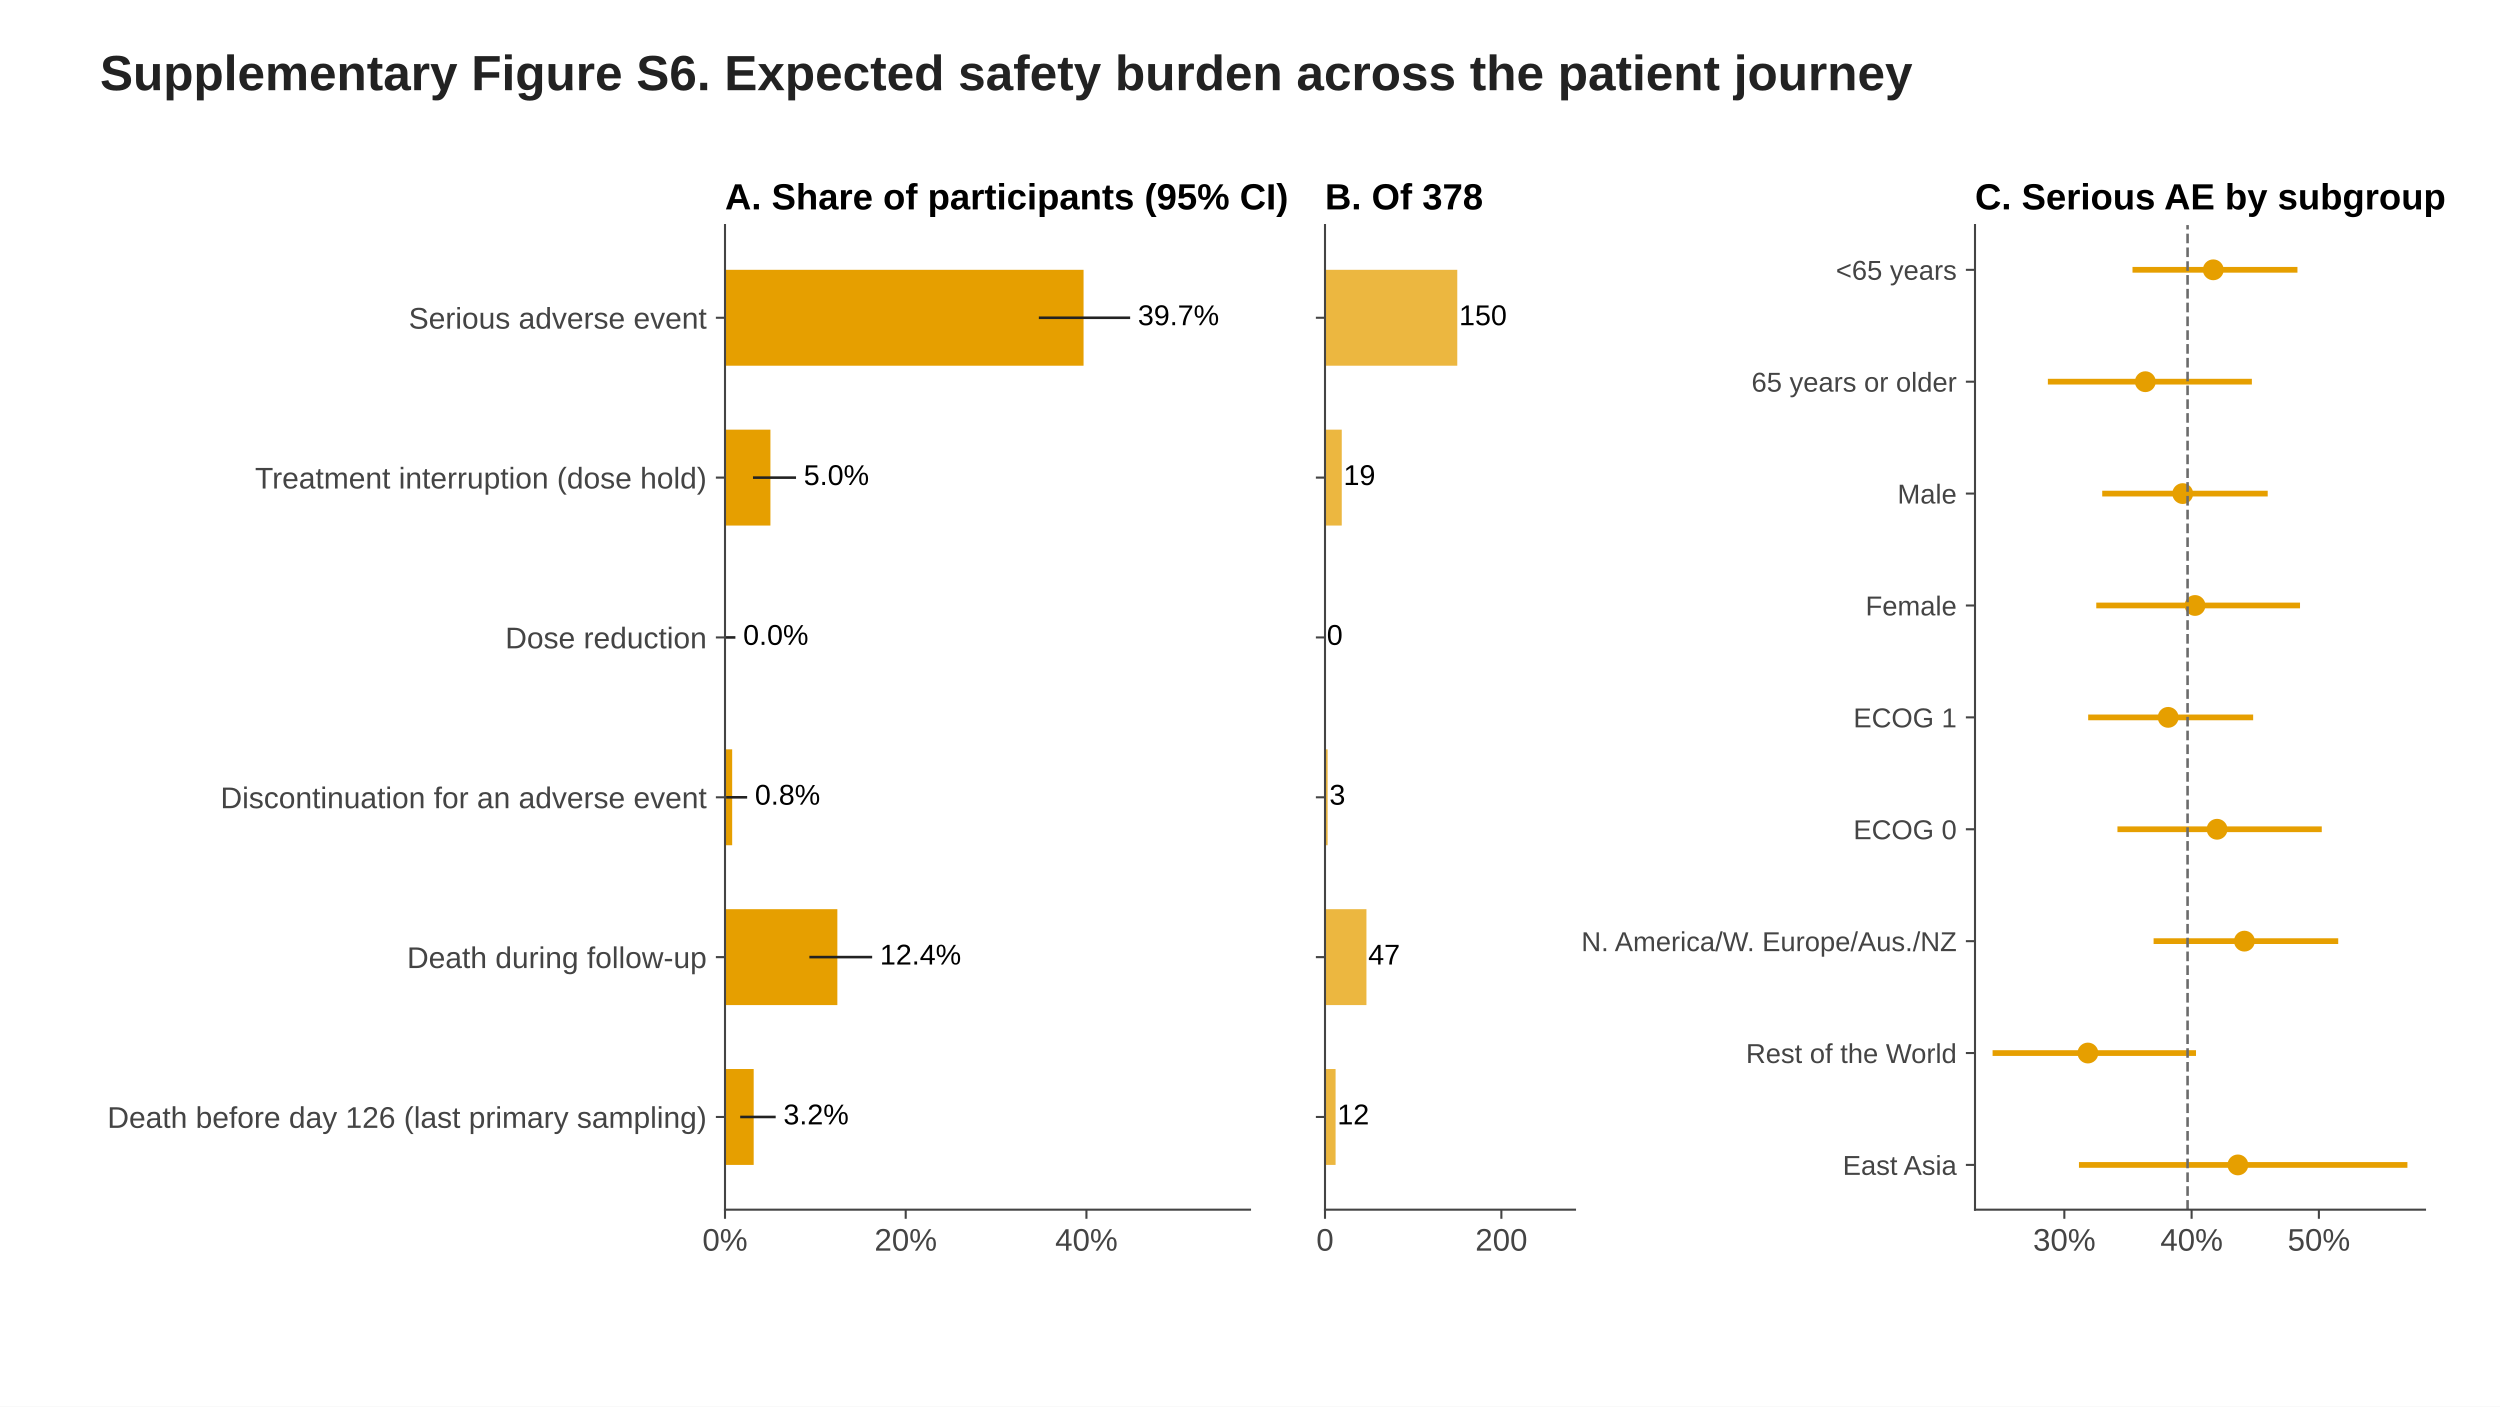
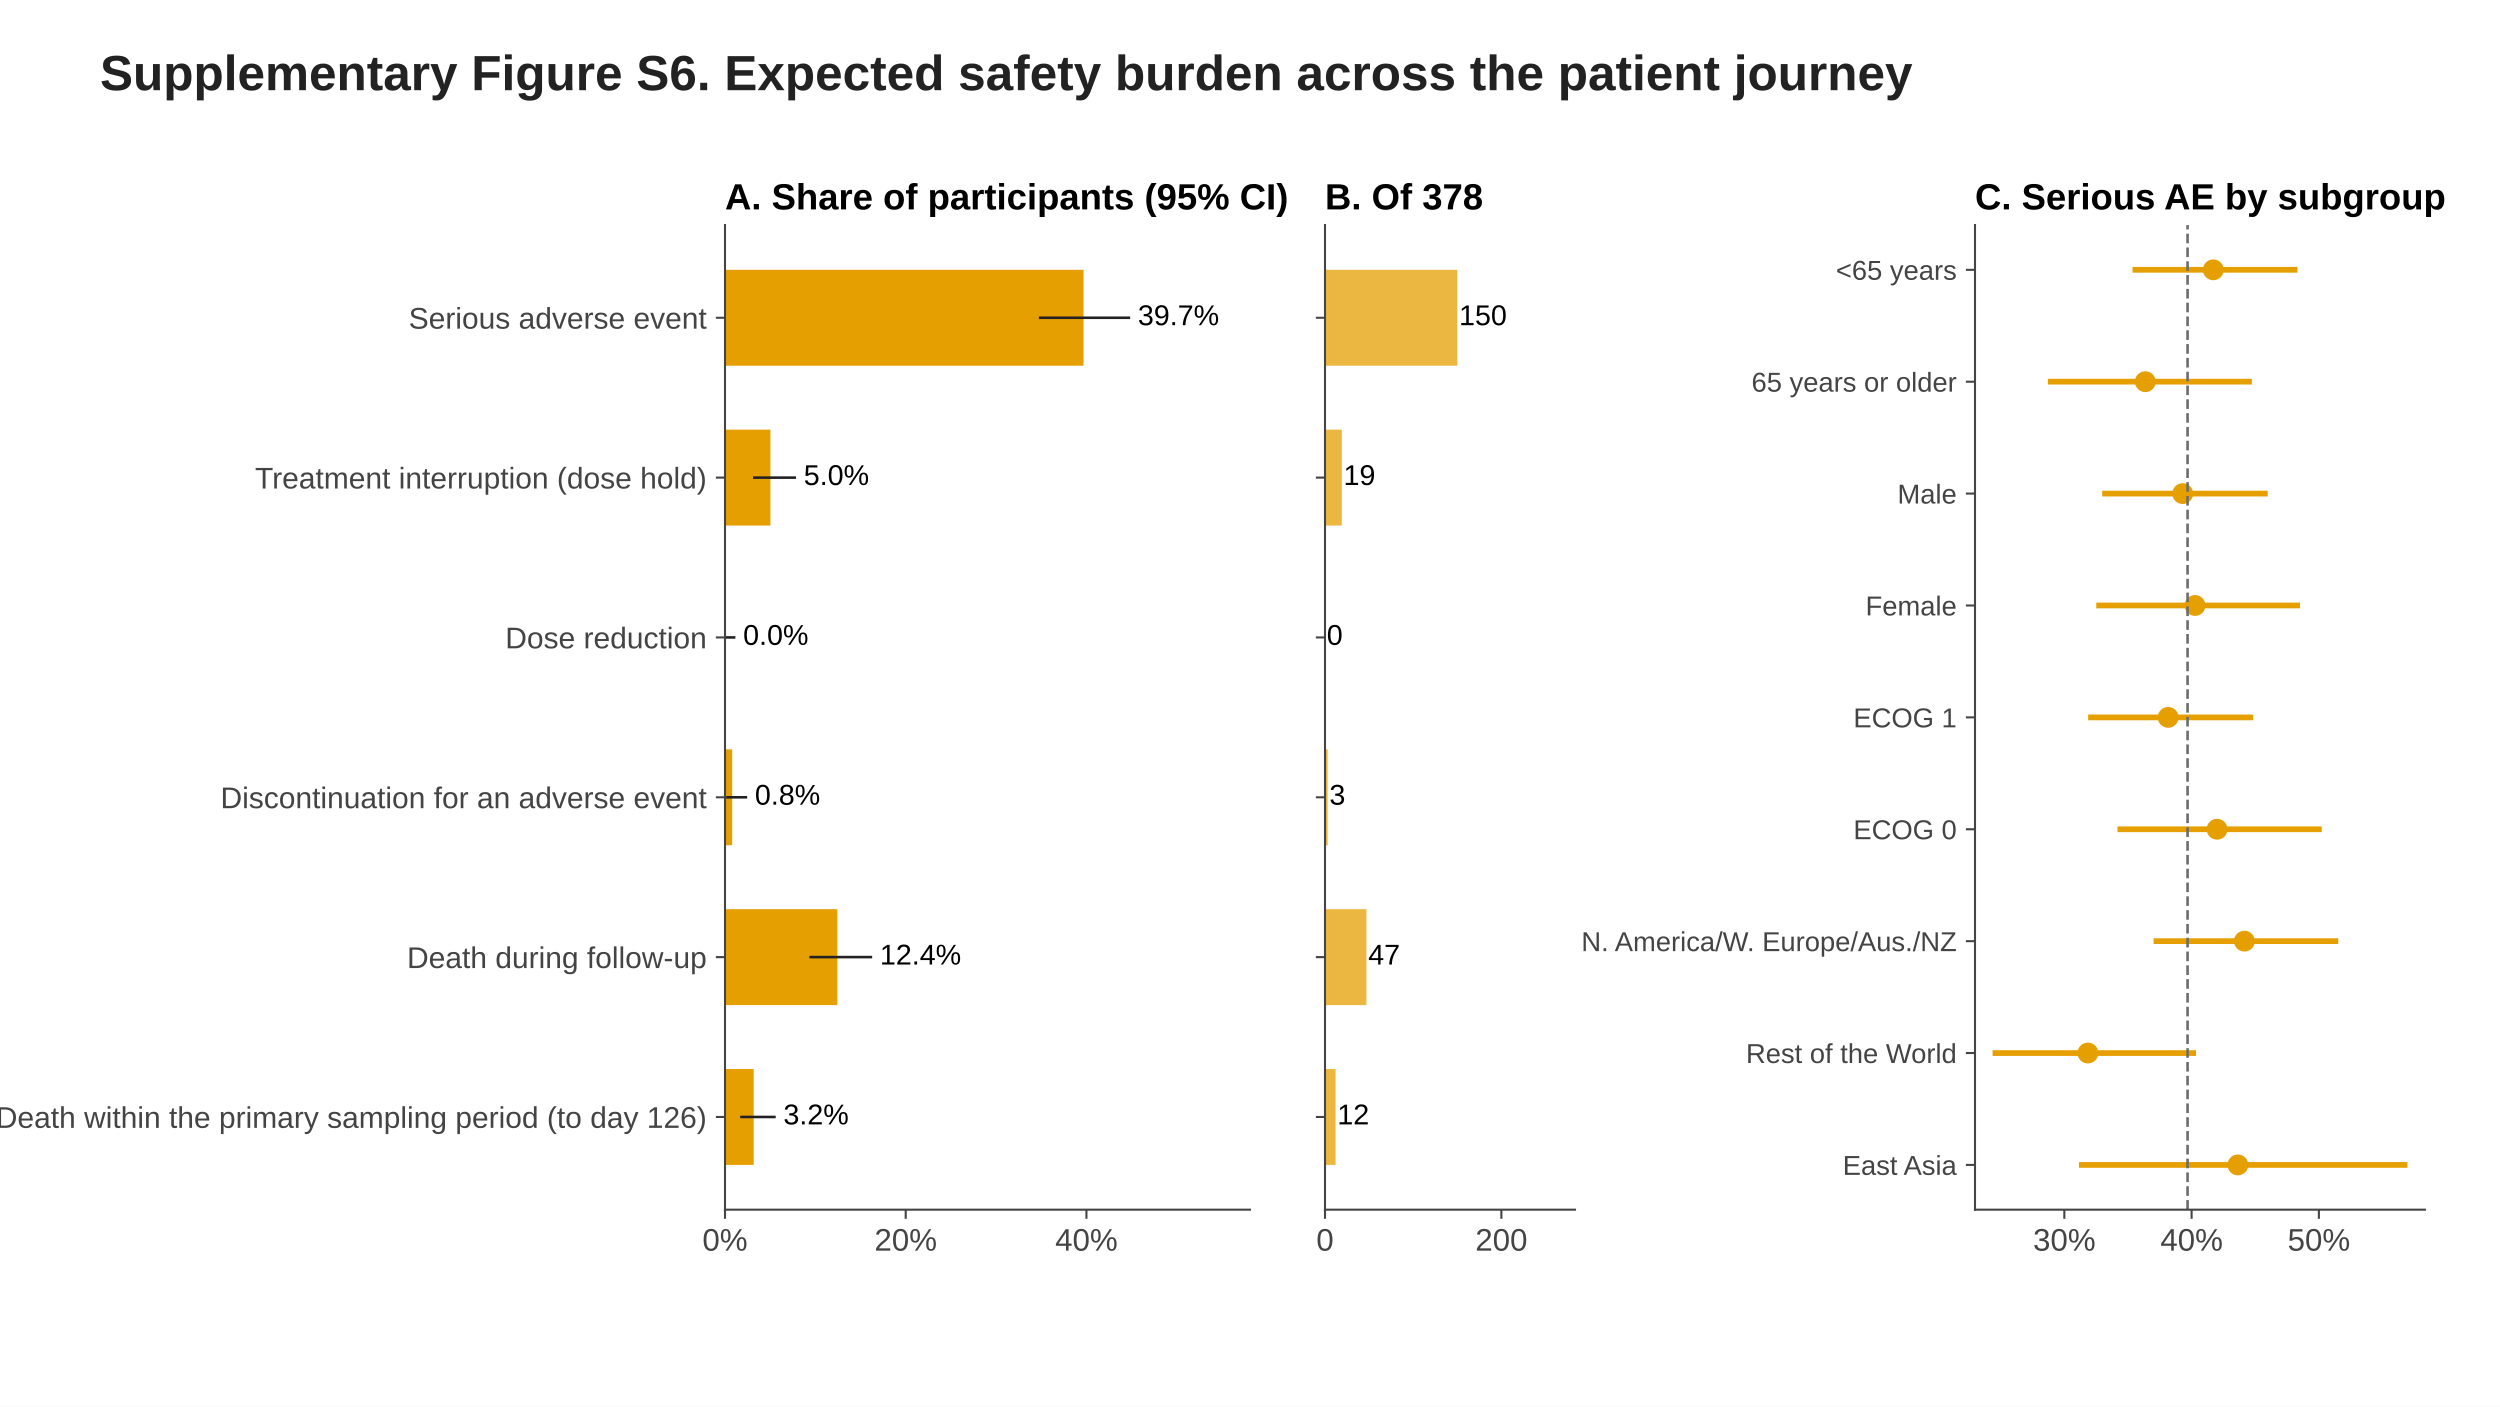
<svg xmlns="http://www.w3.org/2000/svg" xmlns:xlink="http://www.w3.org/1999/xlink" width="959.76pt" height="540pt" viewBox="0 0 959.76 540" version="1.1">
  <defs>
    <style type="text/css">*{stroke-linejoin: round; stroke-linecap: butt}</style>
  </defs>
  <g id="figure_1">
    <g id="patch_1">
      <path d="M 0 540  L 959.76 540  L 959.76 0  L 0 0  z " style="fill: #ffffff" />
    </g>
    <g id="axes_1">
      <g id="patch_2">
        <path d="M 278.33 464.4  L 479.88 464.4  L 479.88 86.4  L 278.33 86.4  z " style="fill: #ffffff" />
      </g>
      <g id="patch_3">
-         <path d="M 278.33 140.4  L 415.982 140.4  L 415.982 103.582  L 278.33 103.582  z " clip-path="url(#p94e3d75b12)" style="fill: #e69f00" />
+         <path d="M 278.33 140.4  L 415.982 140.4  L 415.982 103.582  L 278.33 103.582  z " clip-path="url(#pcc8d3af85e)" style="fill: #e69f00" />
      </g>
      <g id="patch_4">
-         <path d="M 278.33 201.764  L 295.766 201.764  L 295.766 164.945  L 278.33 164.945  z " clip-path="url(#p94e3d75b12)" style="fill: #e69f00" />
+         <path d="M 278.33 201.764  L 295.766 201.764  L 295.766 164.945  L 278.33 164.945  z " clip-path="url(#pcc8d3af85e)" style="fill: #e69f00" />
      </g>
      <g id="patch_5">
-         <path d="M 278.33 263.127  L 278.33 263.127  L 278.33 226.309  L 278.33 226.309  z " clip-path="url(#p94e3d75b12)" style="fill: #e69f00" />
+         <path d="M 278.33 263.127  L 278.33 263.127  L 278.33 226.309  L 278.33 226.309  z " clip-path="url(#pcc8d3af85e)" style="fill: #e69f00" />
      </g>
      <g id="patch_6">
-         <path d="M 278.33 324.491  L 281.083 324.491  L 281.083 287.673  L 278.33 287.673  z " clip-path="url(#p94e3d75b12)" style="fill: #e69f00" />
+         <path d="M 278.33 324.491  L 281.083 324.491  L 281.083 287.673  L 278.33 287.673  z " clip-path="url(#pcc8d3af85e)" style="fill: #e69f00" />
      </g>
      <g id="patch_7">
-         <path d="M 278.33 385.855  L 321.461 385.855  L 321.461 349.036  L 278.33 349.036  z " clip-path="url(#p94e3d75b12)" style="fill: #e69f00" />
+         <path d="M 278.33 385.855  L 321.461 385.855  L 321.461 349.036  L 278.33 349.036  z " clip-path="url(#pcc8d3af85e)" style="fill: #e69f00" />
      </g>
      <g id="patch_8">
-         <path d="M 278.33 447.218  L 289.343 447.218  L 289.343 410.4  L 278.33 410.4  z " clip-path="url(#p94e3d75b12)" style="fill: #e69f00" />
+         <path d="M 278.33 447.218  L 289.343 447.218  L 289.343 410.4  L 278.33 410.4  z " clip-path="url(#pcc8d3af85e)" style="fill: #e69f00" />
      </g>
      <g id="matplotlib.axis_1">
        <g id="xtick_1">
          <g id="line2d_1">
            <defs>
-               <path id="mf1a0fcfa02" d="M 0 0  L 0 3.5  " style="stroke: #444444; stroke-width: 0.8" />
+               <path id="mc520791485" d="M 0 0  L 0 3.5  " style="stroke: #444444; stroke-width: 0.8" />
            </defs>
            <g>
-               <use xlink:href="#mf1a0fcfa02" x="278.33" y="464.4" style="fill: #444444; stroke: #444444; stroke-width: 0.8" />
+               <use xlink:href="#mc520791485" x="278.33" y="464.4" style="fill: #444444; stroke: #444444; stroke-width: 0.8" />
            </g>
          </g>
          <g id="text_1">
            <text style="font-size: 12px; font-family: 'Arial'; text-anchor: middle; fill: #444444" x="278.33" y="480.136" transform="rotate(-0 278.3304 480.1363)">0%</text>
          </g>
        </g>
        <g id="xtick_2">
          <g id="line2d_2">
            <g>
-               <use xlink:href="#mf1a0fcfa02" x="347.707" y="464.4" style="fill: #444444; stroke: #444444; stroke-width: 0.8" />
+               <use xlink:href="#mc520791485" x="347.707" y="464.4" style="fill: #444444; stroke: #444444; stroke-width: 0.8" />
            </g>
          </g>
          <g id="text_2">
            <text style="font-size: 12px; font-family: 'Arial'; text-anchor: middle; fill: #444444" x="347.707" y="480.136" transform="rotate(-0 347.707 480.1363)">20%</text>
          </g>
        </g>
        <g id="xtick_3">
          <g id="line2d_3">
            <g>
-               <use xlink:href="#mf1a0fcfa02" x="417.084" y="464.4" style="fill: #444444; stroke: #444444; stroke-width: 0.8" />
+               <use xlink:href="#mc520791485" x="417.084" y="464.4" style="fill: #444444; stroke: #444444; stroke-width: 0.8" />
            </g>
          </g>
          <g id="text_3">
            <text style="font-size: 12px; font-family: 'Arial'; text-anchor: middle; fill: #444444" x="417.084" y="480.136" transform="rotate(-0 417.0836 480.1363)">40%</text>
          </g>
        </g>
      </g>
      <g id="matplotlib.axis_2">
        <g id="ytick_1">
          <g id="line2d_4">
            <defs>
-               <path id="m62e5e1433c" d="M 0 0  L -3.5 0  " style="stroke: #444444; stroke-width: 0.8" />
+               <path id="mee2ce6828b" d="M 0 0  L -3.5 0  " style="stroke: #444444; stroke-width: 0.8" />
            </defs>
            <g>
-               <use xlink:href="#m62e5e1433c" x="278.33" y="121.991" style="fill: #444444; stroke: #444444; stroke-width: 0.8" />
+               <use xlink:href="#mee2ce6828b" x="278.33" y="121.991" style="fill: #444444; stroke: #444444; stroke-width: 0.8" />
            </g>
          </g>
          <g id="text_4">
            <text style="font-size: 11.5px; font-family: 'Arial'; text-anchor: end; fill: #444444" x="271.33" y="126.177" transform="rotate(-0 271.3304 126.1771)">Serious adverse event</text>
          </g>
        </g>
        <g id="ytick_2">
          <g id="line2d_5">
            <g>
-               <use xlink:href="#m62e5e1433c" x="278.33" y="183.355" style="fill: #444444; stroke: #444444; stroke-width: 0.8" />
+               <use xlink:href="#mee2ce6828b" x="278.33" y="183.355" style="fill: #444444; stroke: #444444; stroke-width: 0.8" />
            </g>
          </g>
          <g id="text_5">
            <text style="font-size: 11.5px; font-family: 'Arial'; text-anchor: end; fill: #444444" x="271.33" y="187.541" transform="rotate(-0 271.3304 187.5407)">Treatment interruption (dose hold)</text>
          </g>
        </g>
        <g id="ytick_3">
          <g id="line2d_6">
            <g>
-               <use xlink:href="#m62e5e1433c" x="278.33" y="244.718" style="fill: #444444; stroke: #444444; stroke-width: 0.8" />
+               <use xlink:href="#mee2ce6828b" x="278.33" y="244.718" style="fill: #444444; stroke: #444444; stroke-width: 0.8" />
            </g>
          </g>
          <g id="text_6">
            <text style="font-size: 11.5px; font-family: 'Arial'; text-anchor: end; fill: #444444" x="271.33" y="248.904" transform="rotate(-0 271.3304 248.9043)">Dose reduction</text>
          </g>
        </g>
        <g id="ytick_4">
          <g id="line2d_7">
            <g>
-               <use xlink:href="#m62e5e1433c" x="278.33" y="306.082" style="fill: #444444; stroke: #444444; stroke-width: 0.8" />
+               <use xlink:href="#mee2ce6828b" x="278.33" y="306.082" style="fill: #444444; stroke: #444444; stroke-width: 0.8" />
            </g>
          </g>
          <g id="text_7">
            <text style="font-size: 11.5px; font-family: 'Arial'; text-anchor: end; fill: #444444" x="271.33" y="310.268" transform="rotate(-0 271.3304 310.268)">Discontinuation for an adverse event</text>
          </g>
        </g>
        <g id="ytick_5">
          <g id="line2d_8">
            <g>
-               <use xlink:href="#m62e5e1433c" x="278.33" y="367.445" style="fill: #444444; stroke: #444444; stroke-width: 0.8" />
+               <use xlink:href="#mee2ce6828b" x="278.33" y="367.445" style="fill: #444444; stroke: #444444; stroke-width: 0.8" />
            </g>
          </g>
          <g id="text_8">
            <text style="font-size: 11.5px; font-family: 'Arial'; text-anchor: end; fill: #444444" x="271.33" y="371.632" transform="rotate(-0 271.3304 371.6316)">Death during follow-up</text>
          </g>
        </g>
        <g id="ytick_6">
          <g id="line2d_9">
            <g>
-               <use xlink:href="#m62e5e1433c" x="278.33" y="428.809" style="fill: #444444; stroke: #444444; stroke-width: 0.8" />
+               <use xlink:href="#mee2ce6828b" x="278.33" y="428.809" style="fill: #444444; stroke: #444444; stroke-width: 0.8" />
            </g>
          </g>
          <g id="text_9">
-             <text style="font-size: 11.5px; font-family: 'Arial'; text-anchor: end; fill: #444444" x="271.33" y="432.995" transform="rotate(-0 271.3304 432.9952)">Death before day 126 (last primary sampling)</text>
+             <text style="font-size: 11.5px; font-family: 'Arial'; text-anchor: end; fill: #444444" x="271.33" y="432.995" transform="rotate(-0 271.3304 432.9952)">Death within the primary sampling period (to day 126)</text>
          </g>
        </g>
      </g>
      <g id="line2d_10">
-         <path d="M 399.316 121.991  L 433.369 121.991  " clip-path="url(#p94e3d75b12)" style="fill: none; stroke: #222222; stroke-linecap: square" />
+         <path d="M 399.316 121.991  L 433.369 121.991  " clip-path="url(#pcc8d3af85e)" style="fill: none; stroke: #222222; stroke-linecap: square" />
      </g>
      <g id="line2d_11">
-         <path d="M 289.573 183.355  L 305.098 183.355  " clip-path="url(#p94e3d75b12)" style="fill: none; stroke: #222222; stroke-linecap: square" />
+         <path d="M 289.573 183.355  L 305.098 183.355  " clip-path="url(#pcc8d3af85e)" style="fill: none; stroke: #222222; stroke-linecap: square" />
      </g>
      <g id="line2d_12">
-         <path d="M 278.33 244.718  L 281.82 244.718  " clip-path="url(#p94e3d75b12)" style="fill: none; stroke: #222222; stroke-linecap: square" />
+         <path d="M 278.33 244.718  L 281.82 244.718  " clip-path="url(#pcc8d3af85e)" style="fill: none; stroke: #222222; stroke-linecap: square" />
      </g>
      <g id="line2d_13">
-         <path d="M 279.268 306.082  L 286.333 306.082  " clip-path="url(#p94e3d75b12)" style="fill: none; stroke: #222222; stroke-linecap: square" />
+         <path d="M 279.268 306.082  L 286.333 306.082  " clip-path="url(#pcc8d3af85e)" style="fill: none; stroke: #222222; stroke-linecap: square" />
      </g>
      <g id="line2d_14">
-         <path d="M 311.217 367.445  L 334.328 367.445  " clip-path="url(#p94e3d75b12)" style="fill: none; stroke: #222222; stroke-linecap: square" />
+         <path d="M 311.217 367.445  L 334.328 367.445  " clip-path="url(#pcc8d3af85e)" style="fill: none; stroke: #222222; stroke-linecap: square" />
      </g>
      <g id="line2d_15">
-         <path d="M 284.662 428.809  L 297.292 428.809  " clip-path="url(#p94e3d75b12)" style="fill: none; stroke: #222222; stroke-linecap: square" />
+         <path d="M 284.662 428.809  L 297.292 428.809  " clip-path="url(#pcc8d3af85e)" style="fill: none; stroke: #222222; stroke-linecap: square" />
      </g>
      <g id="patch_9">
        <path d="M 278.33 464.4  L 278.33 86.4  " style="fill: none; stroke: #444444; stroke-width: 0.8; stroke-linejoin: miter; stroke-linecap: square" />
      </g>
      <g id="patch_10">
        <path d="M 278.33 464.4  L 479.88 464.4  " style="fill: none; stroke: #444444; stroke-width: 0.8; stroke-linejoin: miter; stroke-linecap: square" />
      </g>
      <g id="text_10">
        <text style="font-size: 11px; font-family: 'Arial'; text-anchor: start" x="436.837" y="124.838" transform="rotate(-0 436.8374 124.8376)">39.7%</text>
      </g>
      <g id="text_11">
        <text style="font-size: 11px; font-family: 'Arial'; text-anchor: start" x="308.567" y="186.201" transform="rotate(-0 308.567 186.2012)">5.0%</text>
      </g>
      <g id="text_12">
        <text style="font-size: 11px; font-family: 'Arial'; text-anchor: start" x="285.289" y="247.565" transform="rotate(-0 285.2891 247.5649)">0.0%</text>
      </g>
      <g id="text_13">
        <text style="font-size: 11px; font-family: 'Arial'; text-anchor: start" x="289.802" y="308.928" transform="rotate(-0 289.8023 308.9285)">0.8%</text>
      </g>
      <g id="text_14">
        <text style="font-size: 11px; font-family: 'Arial'; text-anchor: start" x="337.797" y="370.292" transform="rotate(-0 337.7965 370.2921)">12.4%</text>
      </g>
      <g id="text_15">
        <text style="font-size: 11px; font-family: 'Arial'; text-anchor: start" x="300.761" y="431.656" transform="rotate(-0 300.7607 431.6558)">3.2%</text>
      </g>
      <g id="text_16">
        <text style="font-weight: 700; font-size: 14px; font-family: 'Arial'; text-anchor: start" x="278.33" y="80.4" transform="rotate(-0 278.3304 80.4)">A. Share of participants (95% CI)</text>
      </g>
    </g>
    <g id="axes_2">
      <g id="patch_11">
        <path d="M 508.673 464.4  L 604.649 464.4  L 604.649 86.4  L 508.673 86.4  z " style="fill: #ffffff" />
      </g>
      <g id="patch_12">
-         <path d="M 508.673 140.4  L 559.454 140.4  L 559.454 103.582  L 508.673 103.582  z " clip-path="url(#padc4947fcf)" style="fill: #e69f00; opacity: 0.75" />
+         <path d="M 508.673 140.4  L 559.454 140.4  L 559.454 103.582  L 508.673 103.582  z " clip-path="url(#pb2fade9200)" style="fill: #e69f00; opacity: 0.75" />
      </g>
      <g id="patch_13">
-         <path d="M 508.673 201.764  L 515.105 201.764  L 515.105 164.945  L 508.673 164.945  z " clip-path="url(#padc4947fcf)" style="fill: #e69f00; opacity: 0.75" />
+         <path d="M 508.673 201.764  L 515.105 201.764  L 515.105 164.945  L 508.673 164.945  z " clip-path="url(#pb2fade9200)" style="fill: #e69f00; opacity: 0.75" />
      </g>
      <g id="patch_14">
-         <path d="M 508.673 263.127  L 508.673 263.127  L 508.673 226.309  L 508.673 226.309  z " clip-path="url(#padc4947fcf)" style="fill: #e69f00; opacity: 0.75" />
+         <path d="M 508.673 263.127  L 508.673 263.127  L 508.673 226.309  L 508.673 226.309  z " clip-path="url(#pb2fade9200)" style="fill: #e69f00; opacity: 0.75" />
      </g>
      <g id="patch_15">
-         <path d="M 508.673 324.491  L 509.688 324.491  L 509.688 287.673  L 508.673 287.673  z " clip-path="url(#padc4947fcf)" style="fill: #e69f00; opacity: 0.75" />
+         <path d="M 508.673 324.491  L 509.688 324.491  L 509.688 287.673  L 508.673 287.673  z " clip-path="url(#pb2fade9200)" style="fill: #e69f00; opacity: 0.75" />
      </g>
      <g id="patch_16">
-         <path d="M 508.673 385.855  L 524.584 385.855  L 524.584 349.036  L 508.673 349.036  z " clip-path="url(#padc4947fcf)" style="fill: #e69f00; opacity: 0.75" />
+         <path d="M 508.673 385.855  L 524.584 385.855  L 524.584 349.036  L 508.673 349.036  z " clip-path="url(#pb2fade9200)" style="fill: #e69f00; opacity: 0.75" />
      </g>
      <g id="patch_17">
-         <path d="M 508.673 447.218  L 512.735 447.218  L 512.735 410.4  L 508.673 410.4  z " clip-path="url(#padc4947fcf)" style="fill: #e69f00; opacity: 0.75" />
+         <path d="M 508.673 447.218  L 512.735 447.218  L 512.735 410.4  L 508.673 410.4  z " clip-path="url(#pb2fade9200)" style="fill: #e69f00; opacity: 0.75" />
      </g>
      <g id="matplotlib.axis_3">
        <g id="xtick_4">
          <g id="line2d_16">
            <g>
-               <use xlink:href="#mf1a0fcfa02" x="508.673" y="464.4" style="fill: #444444; stroke: #444444; stroke-width: 0.8" />
+               <use xlink:href="#mc520791485" x="508.673" y="464.4" style="fill: #444444; stroke: #444444; stroke-width: 0.8" />
            </g>
          </g>
          <g id="text_17">
            <text style="font-size: 12px; font-family: 'Arial'; text-anchor: middle; fill: #444444" x="508.673" y="480.136" transform="rotate(-0 508.6728 480.1363)">0</text>
          </g>
        </g>
        <g id="xtick_5">
          <g id="line2d_17">
            <g>
-               <use xlink:href="#mf1a0fcfa02" x="576.381" y="464.4" style="fill: #444444; stroke: #444444; stroke-width: 0.8" />
+               <use xlink:href="#mc520791485" x="576.381" y="464.4" style="fill: #444444; stroke: #444444; stroke-width: 0.8" />
            </g>
          </g>
          <g id="text_18">
            <text style="font-size: 12px; font-family: 'Arial'; text-anchor: middle; fill: #444444" x="576.381" y="480.136" transform="rotate(-0 576.3807 480.1363)">200</text>
          </g>
        </g>
      </g>
      <g id="matplotlib.axis_4">
        <g id="ytick_7">
          <g id="line2d_18">
            <g>
-               <use xlink:href="#m62e5e1433c" x="508.673" y="121.991" style="fill: #444444; stroke: #444444; stroke-width: 0.8" />
+               <use xlink:href="#mee2ce6828b" x="508.673" y="121.991" style="fill: #444444; stroke: #444444; stroke-width: 0.8" />
            </g>
          </g>
        </g>
        <g id="ytick_8">
          <g id="line2d_19">
            <g>
-               <use xlink:href="#m62e5e1433c" x="508.673" y="183.355" style="fill: #444444; stroke: #444444; stroke-width: 0.8" />
+               <use xlink:href="#mee2ce6828b" x="508.673" y="183.355" style="fill: #444444; stroke: #444444; stroke-width: 0.8" />
            </g>
          </g>
        </g>
        <g id="ytick_9">
          <g id="line2d_20">
            <g>
-               <use xlink:href="#m62e5e1433c" x="508.673" y="244.718" style="fill: #444444; stroke: #444444; stroke-width: 0.8" />
+               <use xlink:href="#mee2ce6828b" x="508.673" y="244.718" style="fill: #444444; stroke: #444444; stroke-width: 0.8" />
            </g>
          </g>
        </g>
        <g id="ytick_10">
          <g id="line2d_21">
            <g>
-               <use xlink:href="#m62e5e1433c" x="508.673" y="306.082" style="fill: #444444; stroke: #444444; stroke-width: 0.8" />
+               <use xlink:href="#mee2ce6828b" x="508.673" y="306.082" style="fill: #444444; stroke: #444444; stroke-width: 0.8" />
            </g>
          </g>
        </g>
        <g id="ytick_11">
          <g id="line2d_22">
            <g>
-               <use xlink:href="#m62e5e1433c" x="508.673" y="367.445" style="fill: #444444; stroke: #444444; stroke-width: 0.8" />
+               <use xlink:href="#mee2ce6828b" x="508.673" y="367.445" style="fill: #444444; stroke: #444444; stroke-width: 0.8" />
            </g>
          </g>
        </g>
        <g id="ytick_12">
          <g id="line2d_23">
            <g>
-               <use xlink:href="#m62e5e1433c" x="508.673" y="428.809" style="fill: #444444; stroke: #444444; stroke-width: 0.8" />
+               <use xlink:href="#mee2ce6828b" x="508.673" y="428.809" style="fill: #444444; stroke: #444444; stroke-width: 0.8" />
            </g>
          </g>
        </g>
      </g>
      <g id="patch_18">
        <path d="M 508.673 464.4  L 508.673 86.4  " style="fill: none; stroke: #444444; stroke-width: 0.8; stroke-linejoin: miter; stroke-linecap: square" />
      </g>
      <g id="patch_19">
        <path d="M 508.673 464.4  L 604.649 464.4  " style="fill: none; stroke: #444444; stroke-width: 0.8; stroke-linejoin: miter; stroke-linecap: square" />
      </g>
      <g id="text_19">
        <text style="font-size: 11px; font-family: 'Arial'; text-anchor: start" x="560.131" y="124.838" transform="rotate(-0 560.1308 124.8376)">150</text>
      </g>
      <g id="text_20">
        <text style="font-size: 11px; font-family: 'Arial'; text-anchor: start" x="515.782" y="186.201" transform="rotate(-0 515.7821 186.2012)">19</text>
      </g>
      <g id="text_21">
        <text style="font-size: 11px; font-family: 'Arial'; text-anchor: start" x="509.35" y="247.565" transform="rotate(-0 509.3499 247.5649)">0</text>
      </g>
      <g id="text_22">
        <text style="font-size: 11px; font-family: 'Arial'; text-anchor: start" x="510.365" y="308.928" transform="rotate(-0 510.3655 308.9285)">3</text>
      </g>
      <g id="text_23">
        <text style="font-size: 11px; font-family: 'Arial'; text-anchor: start" x="525.261" y="370.292" transform="rotate(-0 525.2612 370.2921)">47</text>
      </g>
      <g id="text_24">
        <text style="font-size: 11px; font-family: 'Arial'; text-anchor: start" x="513.412" y="431.656" transform="rotate(-0 513.4124 431.6558)">12</text>
      </g>
      <g id="text_25">
        <text style="font-weight: 700; font-size: 14px; font-family: 'Arial'; text-anchor: start" x="508.673" y="80.4" transform="rotate(-0 508.6728 80.4)">B. Of 378</text>
      </g>
    </g>
    <g id="axes_3">
      <g id="patch_20">
        <path d="M 758.21 464.4  L 930.967 464.4  L 930.967 86.4  L 758.21 86.4  z " style="fill: #ffffff" />
      </g>
      <g id="matplotlib.axis_5">
        <g id="xtick_6">
          <g id="line2d_24">
            <g>
-               <use xlink:href="#mf1a0fcfa02" x="792.507" y="464.4" style="fill: #444444; stroke: #444444; stroke-width: 0.8" />
+               <use xlink:href="#mc520791485" x="792.507" y="464.4" style="fill: #444444; stroke: #444444; stroke-width: 0.8" />
            </g>
          </g>
          <g id="text_26">
            <text style="font-size: 12px; font-family: 'Arial'; text-anchor: middle; fill: #444444" x="792.507" y="480.136" transform="rotate(-0 792.5069 480.1363)">30%</text>
          </g>
        </g>
        <g id="xtick_7">
          <g id="line2d_25">
            <g>
-               <use xlink:href="#mf1a0fcfa02" x="841.368" y="464.4" style="fill: #444444; stroke: #444444; stroke-width: 0.8" />
+               <use xlink:href="#mc520791485" x="841.368" y="464.4" style="fill: #444444; stroke: #444444; stroke-width: 0.8" />
            </g>
          </g>
          <g id="text_27">
            <text style="font-size: 12px; font-family: 'Arial'; text-anchor: middle; fill: #444444" x="841.368" y="480.136" transform="rotate(-0 841.368 480.1363)">40%</text>
          </g>
        </g>
        <g id="xtick_8">
          <g id="line2d_26">
            <g>
-               <use xlink:href="#mf1a0fcfa02" x="890.229" y="464.4" style="fill: #444444; stroke: #444444; stroke-width: 0.8" />
+               <use xlink:href="#mc520791485" x="890.229" y="464.4" style="fill: #444444; stroke: #444444; stroke-width: 0.8" />
            </g>
          </g>
          <g id="text_28">
            <text style="font-size: 12px; font-family: 'Arial'; text-anchor: middle; fill: #444444" x="890.229" y="480.136" transform="rotate(-0 890.2291 480.1363)">50%</text>
          </g>
        </g>
      </g>
      <g id="matplotlib.axis_6">
        <g id="ytick_13">
          <g id="line2d_27">
            <g>
-               <use xlink:href="#m62e5e1433c" x="758.21" y="103.582" style="fill: #444444; stroke: #444444; stroke-width: 0.8" />
+               <use xlink:href="#mee2ce6828b" x="758.21" y="103.582" style="fill: #444444; stroke: #444444; stroke-width: 0.8" />
            </g>
          </g>
          <g id="text_29">
            <text style="font-size: 10.5px; font-family: 'Arial'; text-anchor: end; fill: #444444" x="751.21" y="107.404" transform="rotate(-0 751.2104 107.404)">&lt;65 years</text>
          </g>
        </g>
        <g id="ytick_14">
          <g id="line2d_28">
            <g>
-               <use xlink:href="#m62e5e1433c" x="758.21" y="146.536" style="fill: #444444; stroke: #444444; stroke-width: 0.8" />
+               <use xlink:href="#mee2ce6828b" x="758.21" y="146.536" style="fill: #444444; stroke: #444444; stroke-width: 0.8" />
            </g>
          </g>
          <g id="text_30">
            <text style="font-size: 10.5px; font-family: 'Arial'; text-anchor: end; fill: #444444" x="751.21" y="150.359" transform="rotate(-0 751.2104 150.3585)">65 years or older</text>
          </g>
        </g>
        <g id="ytick_15">
          <g id="line2d_29">
            <g>
-               <use xlink:href="#m62e5e1433c" x="758.21" y="189.491" style="fill: #444444; stroke: #444444; stroke-width: 0.8" />
+               <use xlink:href="#mee2ce6828b" x="758.21" y="189.491" style="fill: #444444; stroke: #444444; stroke-width: 0.8" />
            </g>
          </g>
          <g id="text_31">
            <text style="font-size: 10.5px; font-family: 'Arial'; text-anchor: end; fill: #444444" x="751.21" y="193.313" transform="rotate(-0 751.2104 193.3131)">Male</text>
          </g>
        </g>
        <g id="ytick_16">
          <g id="line2d_30">
            <g>
-               <use xlink:href="#m62e5e1433c" x="758.21" y="232.445" style="fill: #444444; stroke: #444444; stroke-width: 0.8" />
+               <use xlink:href="#mee2ce6828b" x="758.21" y="232.445" style="fill: #444444; stroke: #444444; stroke-width: 0.8" />
            </g>
          </g>
          <g id="text_32">
            <text style="font-size: 10.5px; font-family: 'Arial'; text-anchor: end; fill: #444444" x="751.21" y="236.268" transform="rotate(-0 751.2104 236.2676)">Female</text>
          </g>
        </g>
        <g id="ytick_17">
          <g id="line2d_31">
            <g>
-               <use xlink:href="#m62e5e1433c" x="758.21" y="275.4" style="fill: #444444; stroke: #444444; stroke-width: 0.8" />
+               <use xlink:href="#mee2ce6828b" x="758.21" y="275.4" style="fill: #444444; stroke: #444444; stroke-width: 0.8" />
            </g>
          </g>
          <g id="text_33">
            <text style="font-size: 10.5px; font-family: 'Arial'; text-anchor: end; fill: #444444" x="751.21" y="279.225" transform="rotate(-0 751.2104 279.2251)">ECOG 1</text>
          </g>
        </g>
        <g id="ytick_18">
          <g id="line2d_32">
            <g>
-               <use xlink:href="#m62e5e1433c" x="758.21" y="318.355" style="fill: #444444; stroke: #444444; stroke-width: 0.8" />
+               <use xlink:href="#mee2ce6828b" x="758.21" y="318.355" style="fill: #444444; stroke: #444444; stroke-width: 0.8" />
            </g>
          </g>
          <g id="text_34">
            <text style="font-size: 10.5px; font-family: 'Arial'; text-anchor: end; fill: #444444" x="751.21" y="322.18" transform="rotate(-0 751.2104 322.1797)">ECOG 0</text>
          </g>
        </g>
        <g id="ytick_19">
          <g id="line2d_33">
            <g>
-               <use xlink:href="#m62e5e1433c" x="758.21" y="361.309" style="fill: #444444; stroke: #444444; stroke-width: 0.8" />
+               <use xlink:href="#mee2ce6828b" x="758.21" y="361.309" style="fill: #444444; stroke: #444444; stroke-width: 0.8" />
            </g>
          </g>
          <g id="text_35">
            <text style="font-size: 10.5px; font-family: 'Arial'; text-anchor: end; fill: #444444" x="751.21" y="365.131" transform="rotate(-0 751.2104 365.1312)">N. America/W. Europe/Aus./NZ</text>
          </g>
        </g>
        <g id="ytick_20">
          <g id="line2d_34">
            <g>
-               <use xlink:href="#m62e5e1433c" x="758.21" y="404.264" style="fill: #444444; stroke: #444444; stroke-width: 0.8" />
+               <use xlink:href="#mee2ce6828b" x="758.21" y="404.264" style="fill: #444444; stroke: #444444; stroke-width: 0.8" />
            </g>
          </g>
          <g id="text_36">
            <text style="font-size: 10.5px; font-family: 'Arial'; text-anchor: end; fill: #444444" x="751.21" y="408.086" transform="rotate(-0 751.2104 408.0858)">Rest of the World</text>
          </g>
        </g>
        <g id="ytick_21">
          <g id="line2d_35">
            <g>
-               <use xlink:href="#m62e5e1433c" x="758.21" y="447.218" style="fill: #444444; stroke: #444444; stroke-width: 0.8" />
+               <use xlink:href="#mee2ce6828b" x="758.21" y="447.218" style="fill: #444444; stroke: #444444; stroke-width: 0.8" />
            </g>
          </g>
          <g id="text_37">
            <text style="font-size: 10.5px; font-family: 'Arial'; text-anchor: end; fill: #444444" x="751.21" y="451.04" transform="rotate(-0 751.2104 451.0403)">East Asia</text>
          </g>
        </g>
      </g>
      <g id="line2d_36">
-         <path d="M 819.776 103.582  L 880.898 103.582  " clip-path="url(#p4f1fa81aa6)" style="fill: none; stroke: #e69f00; stroke-width: 2.2; stroke-linecap: square" />
+         <path d="M 819.776 103.582  L 880.898 103.582  " clip-path="url(#p6ad20029fa)" style="fill: none; stroke: #e69f00; stroke-width: 2.2; stroke-linecap: square" />
      </g>
      <g id="line2d_37">
        <defs>
-           <path id="ma6349c08ac" d="M 0 3.5  C 0.928 3.5 1.819 3.131 2.475 2.475  C 3.131 1.819 3.5 0.928 3.5 0  C 3.5 -0.928 3.131 -1.819 2.475 -2.475  C 1.819 -3.131 0.928 -3.5 0 -3.5  C -0.928 -3.5 -1.819 -3.131 -2.475 -2.475  C -3.131 -1.819 -3.5 -0.928 -3.5 0  C -3.5 0.928 -3.131 1.819 -2.475 2.475  C -1.819 3.131 -0.928 3.5 0 3.5  z " style="stroke: #e69f00" />
+           <path id="mca8f9bd6af" d="M 0 3.5  C 0.928 3.5 1.819 3.131 2.475 2.475  C 3.131 1.819 3.5 0.928 3.5 0  C 3.5 -0.928 3.131 -1.819 2.475 -2.475  C 1.819 -3.131 0.928 -3.5 0 -3.5  C -0.928 -3.5 -1.819 -3.131 -2.475 -2.475  C -3.131 -1.819 -3.5 -0.928 -3.5 0  C -3.5 0.928 -3.131 1.819 -2.475 2.475  C -1.819 3.131 -0.928 3.5 0 3.5  z " style="stroke: #e69f00" />
        </defs>
-         <g clip-path="url(#p4f1fa81aa6)">
-           <use xlink:href="#ma6349c08ac" x="849.685" y="103.582" style="fill: #e69f00; stroke: #e69f00" />
+         <g clip-path="url(#p6ad20029fa)">
+           <use xlink:href="#mca8f9bd6af" x="849.685" y="103.582" style="fill: #e69f00; stroke: #e69f00" />
        </g>
      </g>
      <g id="line2d_38">
-         <path d="M 787.286 146.536  L 863.401 146.536  " clip-path="url(#p4f1fa81aa6)" style="fill: none; stroke: #e69f00; stroke-width: 2.2; stroke-linecap: square" />
+         <path d="M 787.286 146.536  L 863.401 146.536  " clip-path="url(#p6ad20029fa)" style="fill: none; stroke: #e69f00; stroke-width: 2.2; stroke-linecap: square" />
      </g>
      <g id="line2d_39">
-         <g clip-path="url(#p4f1fa81aa6)">
-           <use xlink:href="#ma6349c08ac" x="823.6" y="146.536" style="fill: #e69f00; stroke: #e69f00" />
+         <g clip-path="url(#p6ad20029fa)">
+           <use xlink:href="#mca8f9bd6af" x="823.6" y="146.536" style="fill: #e69f00; stroke: #e69f00" />
        </g>
      </g>
      <g id="line2d_40">
-         <path d="M 808.151 189.491  L 869.482 189.491  " clip-path="url(#p4f1fa81aa6)" style="fill: none; stroke: #e69f00; stroke-width: 2.2; stroke-linecap: square" />
+         <path d="M 808.151 189.491  L 869.482 189.491  " clip-path="url(#p6ad20029fa)" style="fill: none; stroke: #e69f00; stroke-width: 2.2; stroke-linecap: square" />
      </g>
      <g id="line2d_41">
-         <g clip-path="url(#p4f1fa81aa6)">
-           <use xlink:href="#ma6349c08ac" x="837.954" y="189.491" style="fill: #e69f00; stroke: #e69f00" />
+         <g clip-path="url(#p6ad20029fa)">
+           <use xlink:href="#mca8f9bd6af" x="837.954" y="189.491" style="fill: #e69f00; stroke: #e69f00" />
        </g>
      </g>
      <g id="line2d_42">
-         <path d="M 805.865 232.445  L 881.885 232.445  " clip-path="url(#p4f1fa81aa6)" style="fill: none; stroke: #e69f00; stroke-width: 2.2; stroke-linecap: square" />
+         <path d="M 805.865 232.445  L 881.885 232.445  " clip-path="url(#p6ad20029fa)" style="fill: none; stroke: #e69f00; stroke-width: 2.2; stroke-linecap: square" />
      </g>
      <g id="line2d_43">
-         <g clip-path="url(#p4f1fa81aa6)">
-           <use xlink:href="#ma6349c08ac" x="842.68" y="232.445" style="fill: #e69f00; stroke: #e69f00" />
+         <g clip-path="url(#p6ad20029fa)">
+           <use xlink:href="#mca8f9bd6af" x="842.68" y="232.445" style="fill: #e69f00; stroke: #e69f00" />
        </g>
      </g>
      <g id="line2d_44">
-         <path d="M 802.758 275.4  L 863.894 275.4  " clip-path="url(#p4f1fa81aa6)" style="fill: none; stroke: #e69f00; stroke-width: 2.2; stroke-linecap: square" />
+         <path d="M 802.758 275.4  L 863.894 275.4  " clip-path="url(#p6ad20029fa)" style="fill: none; stroke: #e69f00; stroke-width: 2.2; stroke-linecap: square" />
      </g>
      <g id="line2d_45">
-         <g clip-path="url(#p4f1fa81aa6)">
-           <use xlink:href="#ma6349c08ac" x="832.367" y="275.4" style="fill: #e69f00; stroke: #e69f00" />
+         <g clip-path="url(#p6ad20029fa)">
+           <use xlink:href="#mca8f9bd6af" x="832.367" y="275.4" style="fill: #e69f00; stroke: #e69f00" />
        </g>
      </g>
      <g id="line2d_46">
-         <path d="M 813.995 318.355  L 890.237 318.355  " clip-path="url(#p4f1fa81aa6)" style="fill: none; stroke: #e69f00; stroke-width: 2.2; stroke-linecap: square" />
+         <path d="M 813.995 318.355  L 890.237 318.355  " clip-path="url(#p6ad20029fa)" style="fill: none; stroke: #e69f00; stroke-width: 2.2; stroke-linecap: square" />
      </g>
      <g id="line2d_47">
-         <g clip-path="url(#p4f1fa81aa6)">
-           <use xlink:href="#ma6349c08ac" x="851.14" y="318.355" style="fill: #e69f00; stroke: #e69f00" />
+         <g clip-path="url(#p6ad20029fa)">
+           <use xlink:href="#mca8f9bd6af" x="851.14" y="318.355" style="fill: #e69f00; stroke: #e69f00" />
        </g>
      </g>
      <g id="line2d_48">
-         <path d="M 827.874 361.309  L 896.551 361.309  " clip-path="url(#p4f1fa81aa6)" style="fill: none; stroke: #e69f00; stroke-width: 2.2; stroke-linecap: square" />
+         <path d="M 827.874 361.309  L 896.551 361.309  " clip-path="url(#p6ad20029fa)" style="fill: none; stroke: #e69f00; stroke-width: 2.2; stroke-linecap: square" />
      </g>
      <g id="line2d_49">
-         <g clip-path="url(#p4f1fa81aa6)">
-           <use xlink:href="#ma6349c08ac" x="861.64" y="361.309" style="fill: #e69f00; stroke: #e69f00" />
+         <g clip-path="url(#p6ad20029fa)">
+           <use xlink:href="#mca8f9bd6af" x="861.64" y="361.309" style="fill: #e69f00; stroke: #e69f00" />
        </g>
      </g>
      <g id="line2d_50">
-         <path d="M 766.063 404.264  L 841.955 404.264  " clip-path="url(#p4f1fa81aa6)" style="fill: none; stroke: #e69f00; stroke-width: 2.2; stroke-linecap: square" />
+         <path d="M 766.063 404.264  L 841.955 404.264  " clip-path="url(#p6ad20029fa)" style="fill: none; stroke: #e69f00; stroke-width: 2.2; stroke-linecap: square" />
      </g>
      <g id="line2d_51">
-         <g clip-path="url(#p4f1fa81aa6)">
-           <use xlink:href="#ma6349c08ac" x="801.555" y="404.264" style="fill: #e69f00; stroke: #e69f00" />
+         <g clip-path="url(#p6ad20029fa)">
+           <use xlink:href="#mca8f9bd6af" x="801.555" y="404.264" style="fill: #e69f00; stroke: #e69f00" />
        </g>
      </g>
      <g id="line2d_52">
-         <path d="M 799.217 447.218  L 923.115 447.218  " clip-path="url(#p4f1fa81aa6)" style="fill: none; stroke: #e69f00; stroke-width: 2.2; stroke-linecap: square" />
+         <path d="M 799.217 447.218  L 923.115 447.218  " clip-path="url(#p6ad20029fa)" style="fill: none; stroke: #e69f00; stroke-width: 2.2; stroke-linecap: square" />
      </g>
      <g id="line2d_53">
-         <g clip-path="url(#p4f1fa81aa6)">
-           <use xlink:href="#ma6349c08ac" x="859.136" y="447.218" style="fill: #e69f00; stroke: #e69f00" />
+         <g clip-path="url(#p6ad20029fa)">
+           <use xlink:href="#mca8f9bd6af" x="859.136" y="447.218" style="fill: #e69f00; stroke: #e69f00" />
        </g>
      </g>
      <g id="line2d_54">
-         <path d="M 839.817 464.4  L 839.817 86.4  " clip-path="url(#p4f1fa81aa6)" style="fill: none; stroke-dasharray: 3.7,1.6; stroke-dashoffset: 0; stroke: #6b6b6b" />
+         <path d="M 839.817 464.4  L 839.817 86.4  " clip-path="url(#p6ad20029fa)" style="fill: none; stroke-dasharray: 3.7,1.6; stroke-dashoffset: 0; stroke: #6b6b6b" />
      </g>
      <g id="patch_21">
        <path d="M 758.21 464.4  L 758.21 86.4  " style="fill: none; stroke: #444444; stroke-width: 0.8; stroke-linejoin: miter; stroke-linecap: square" />
      </g>
      <g id="patch_22">
        <path d="M 758.21 464.4  L 930.967 464.4  " style="fill: none; stroke: #444444; stroke-width: 0.8; stroke-linejoin: miter; stroke-linecap: square" />
      </g>
      <g id="text_38">
        <text style="font-weight: 700; font-size: 14px; font-family: 'Arial'; text-anchor: start" x="758.21" y="80.4" transform="rotate(-0 758.2104 80.4)">C. Serious AE by subgroup</text>
      </g>
    </g>
    <g id="text_39">
      <text style="font-weight: 700; font-size: 19px; font-family: 'Arial'; text-anchor: start; fill: #222222" x="38.39" y="34.617" transform="rotate(-0 38.3904 34.61681)">Supplementary Figure S6. Expected safety burden across the patient journey</text>
    </g>
  </g>
  <defs>
-     <clipPath id="p94e3d75b12">
+     <clipPath id="pcc8d3af85e">
      <rect x="278.33" y="86.4" width="201.55" height="378" />
    </clipPath>
-     <clipPath id="padc4947fcf">
+     <clipPath id="pb2fade9200">
      <rect x="508.673" y="86.4" width="95.976" height="378" />
    </clipPath>
-     <clipPath id="p4f1fa81aa6">
+     <clipPath id="p6ad20029fa">
      <rect x="758.21" y="86.4" width="172.757" height="378" />
    </clipPath>
  </defs>
</svg>
